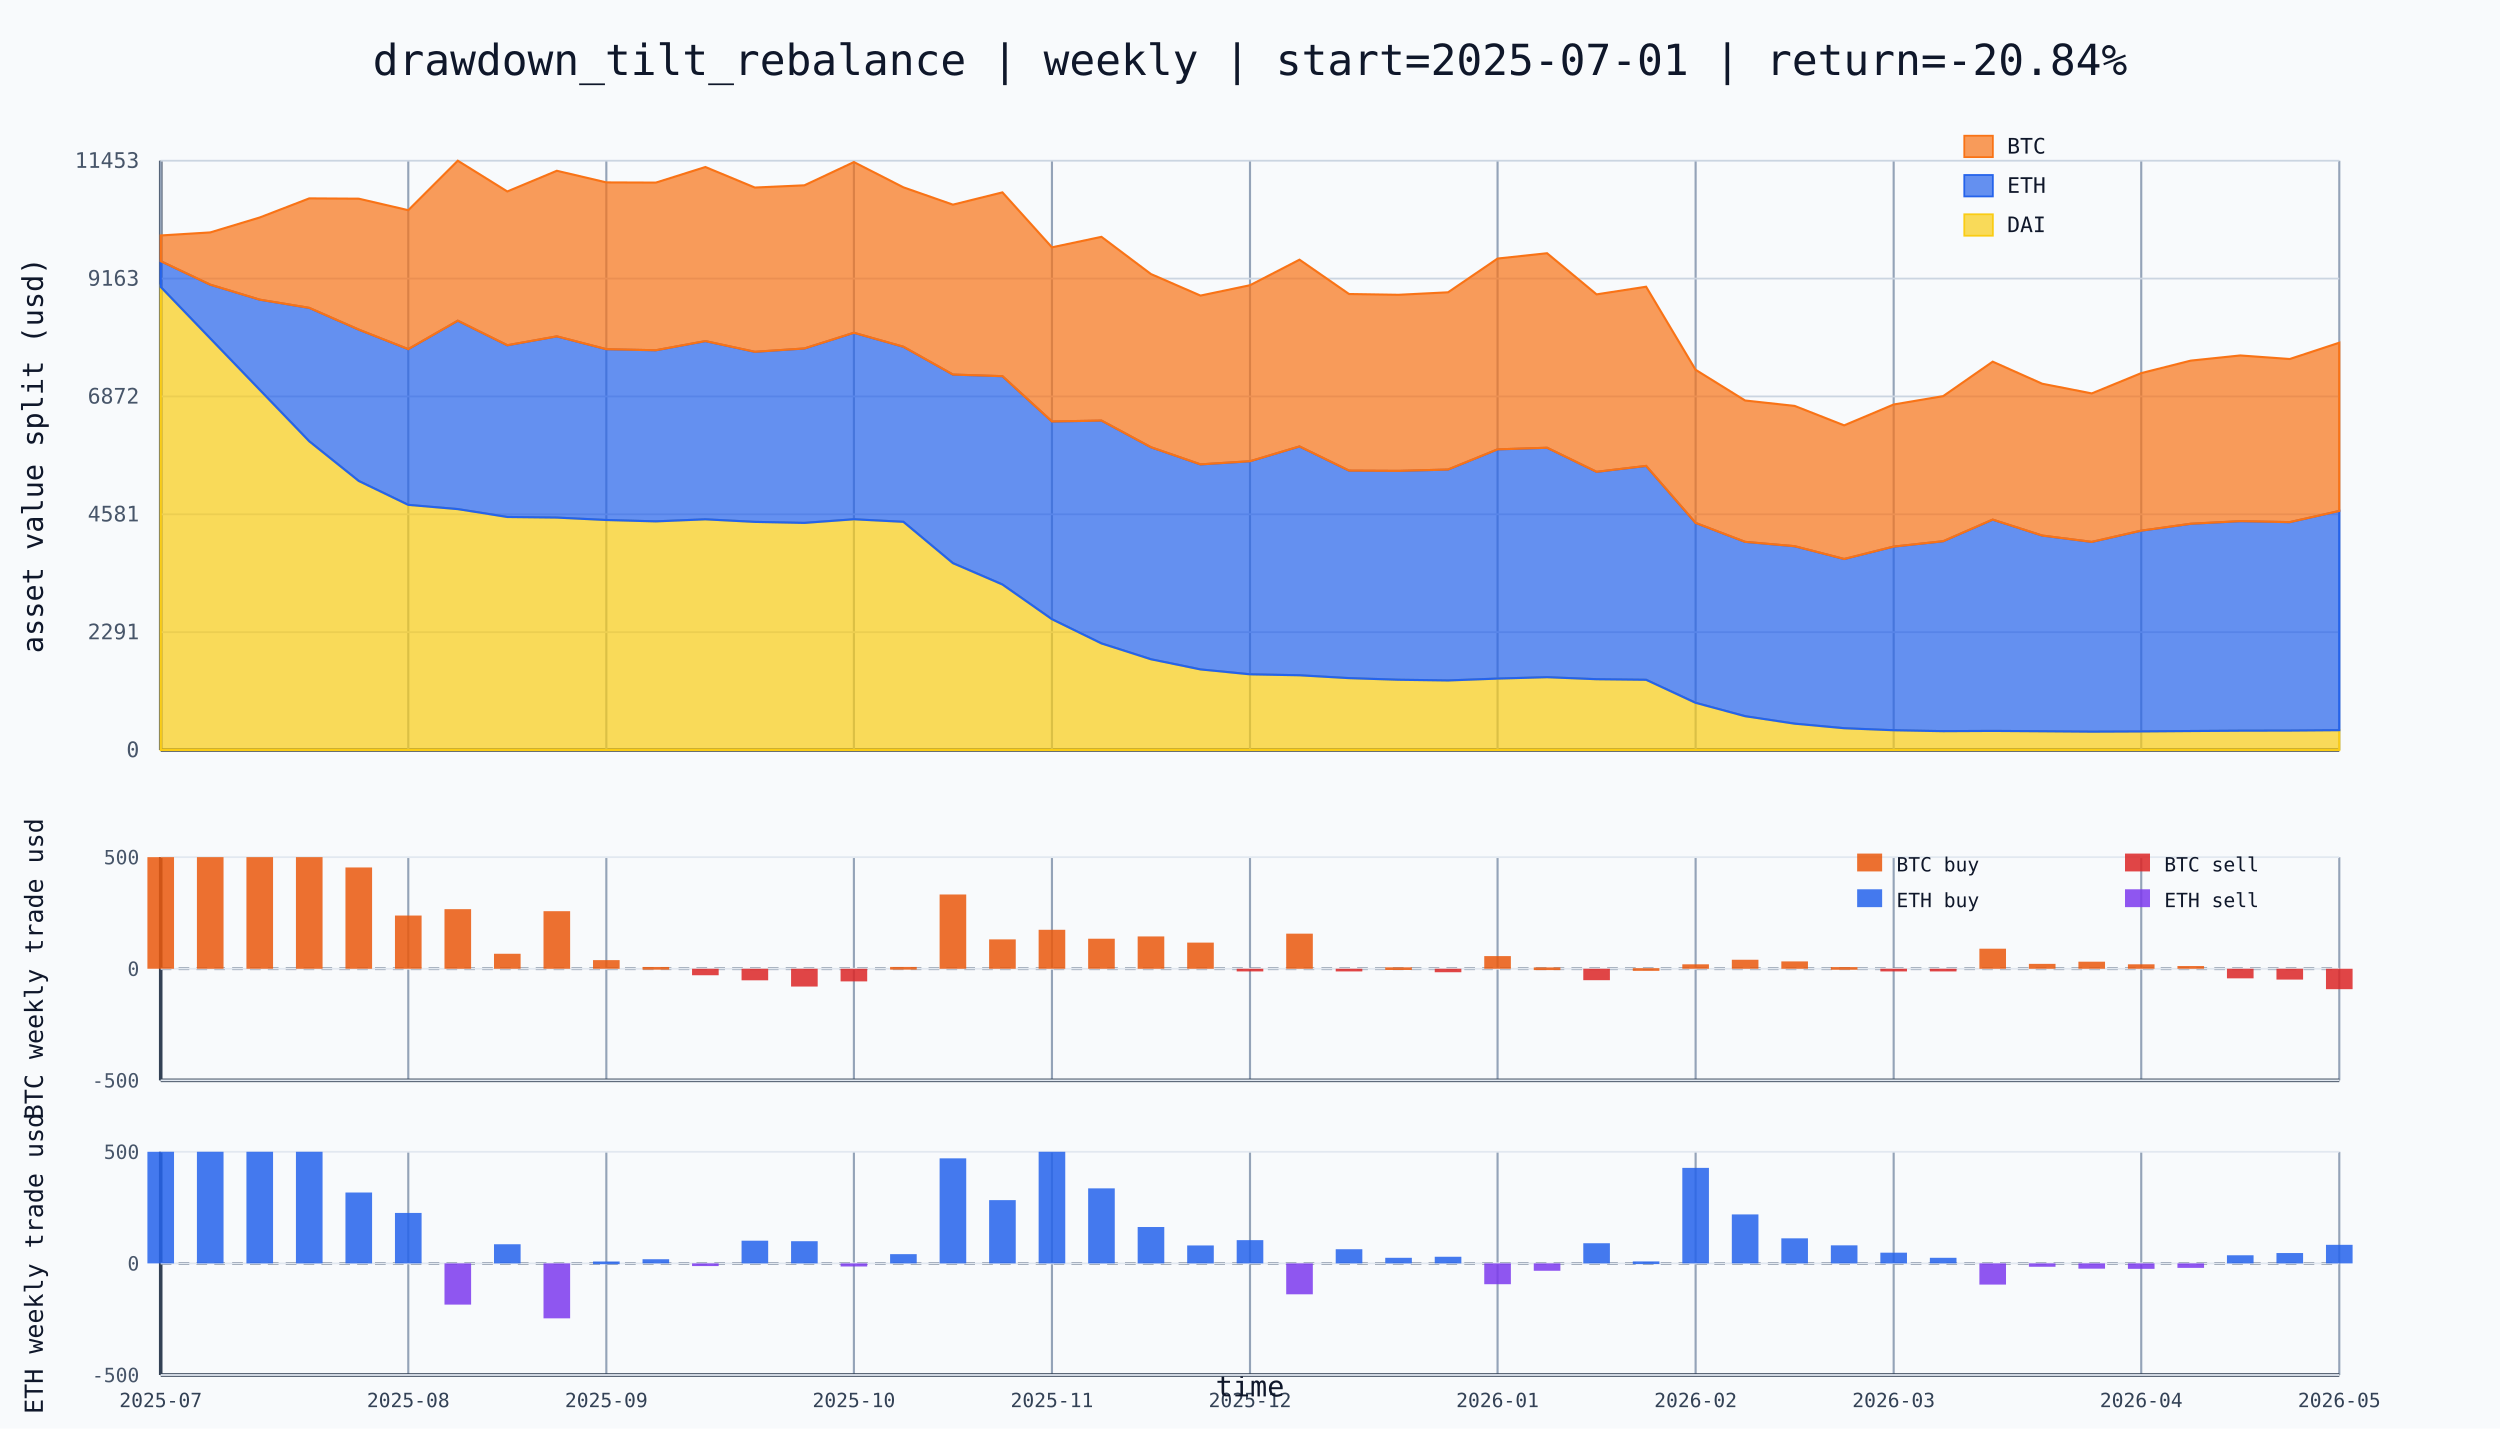
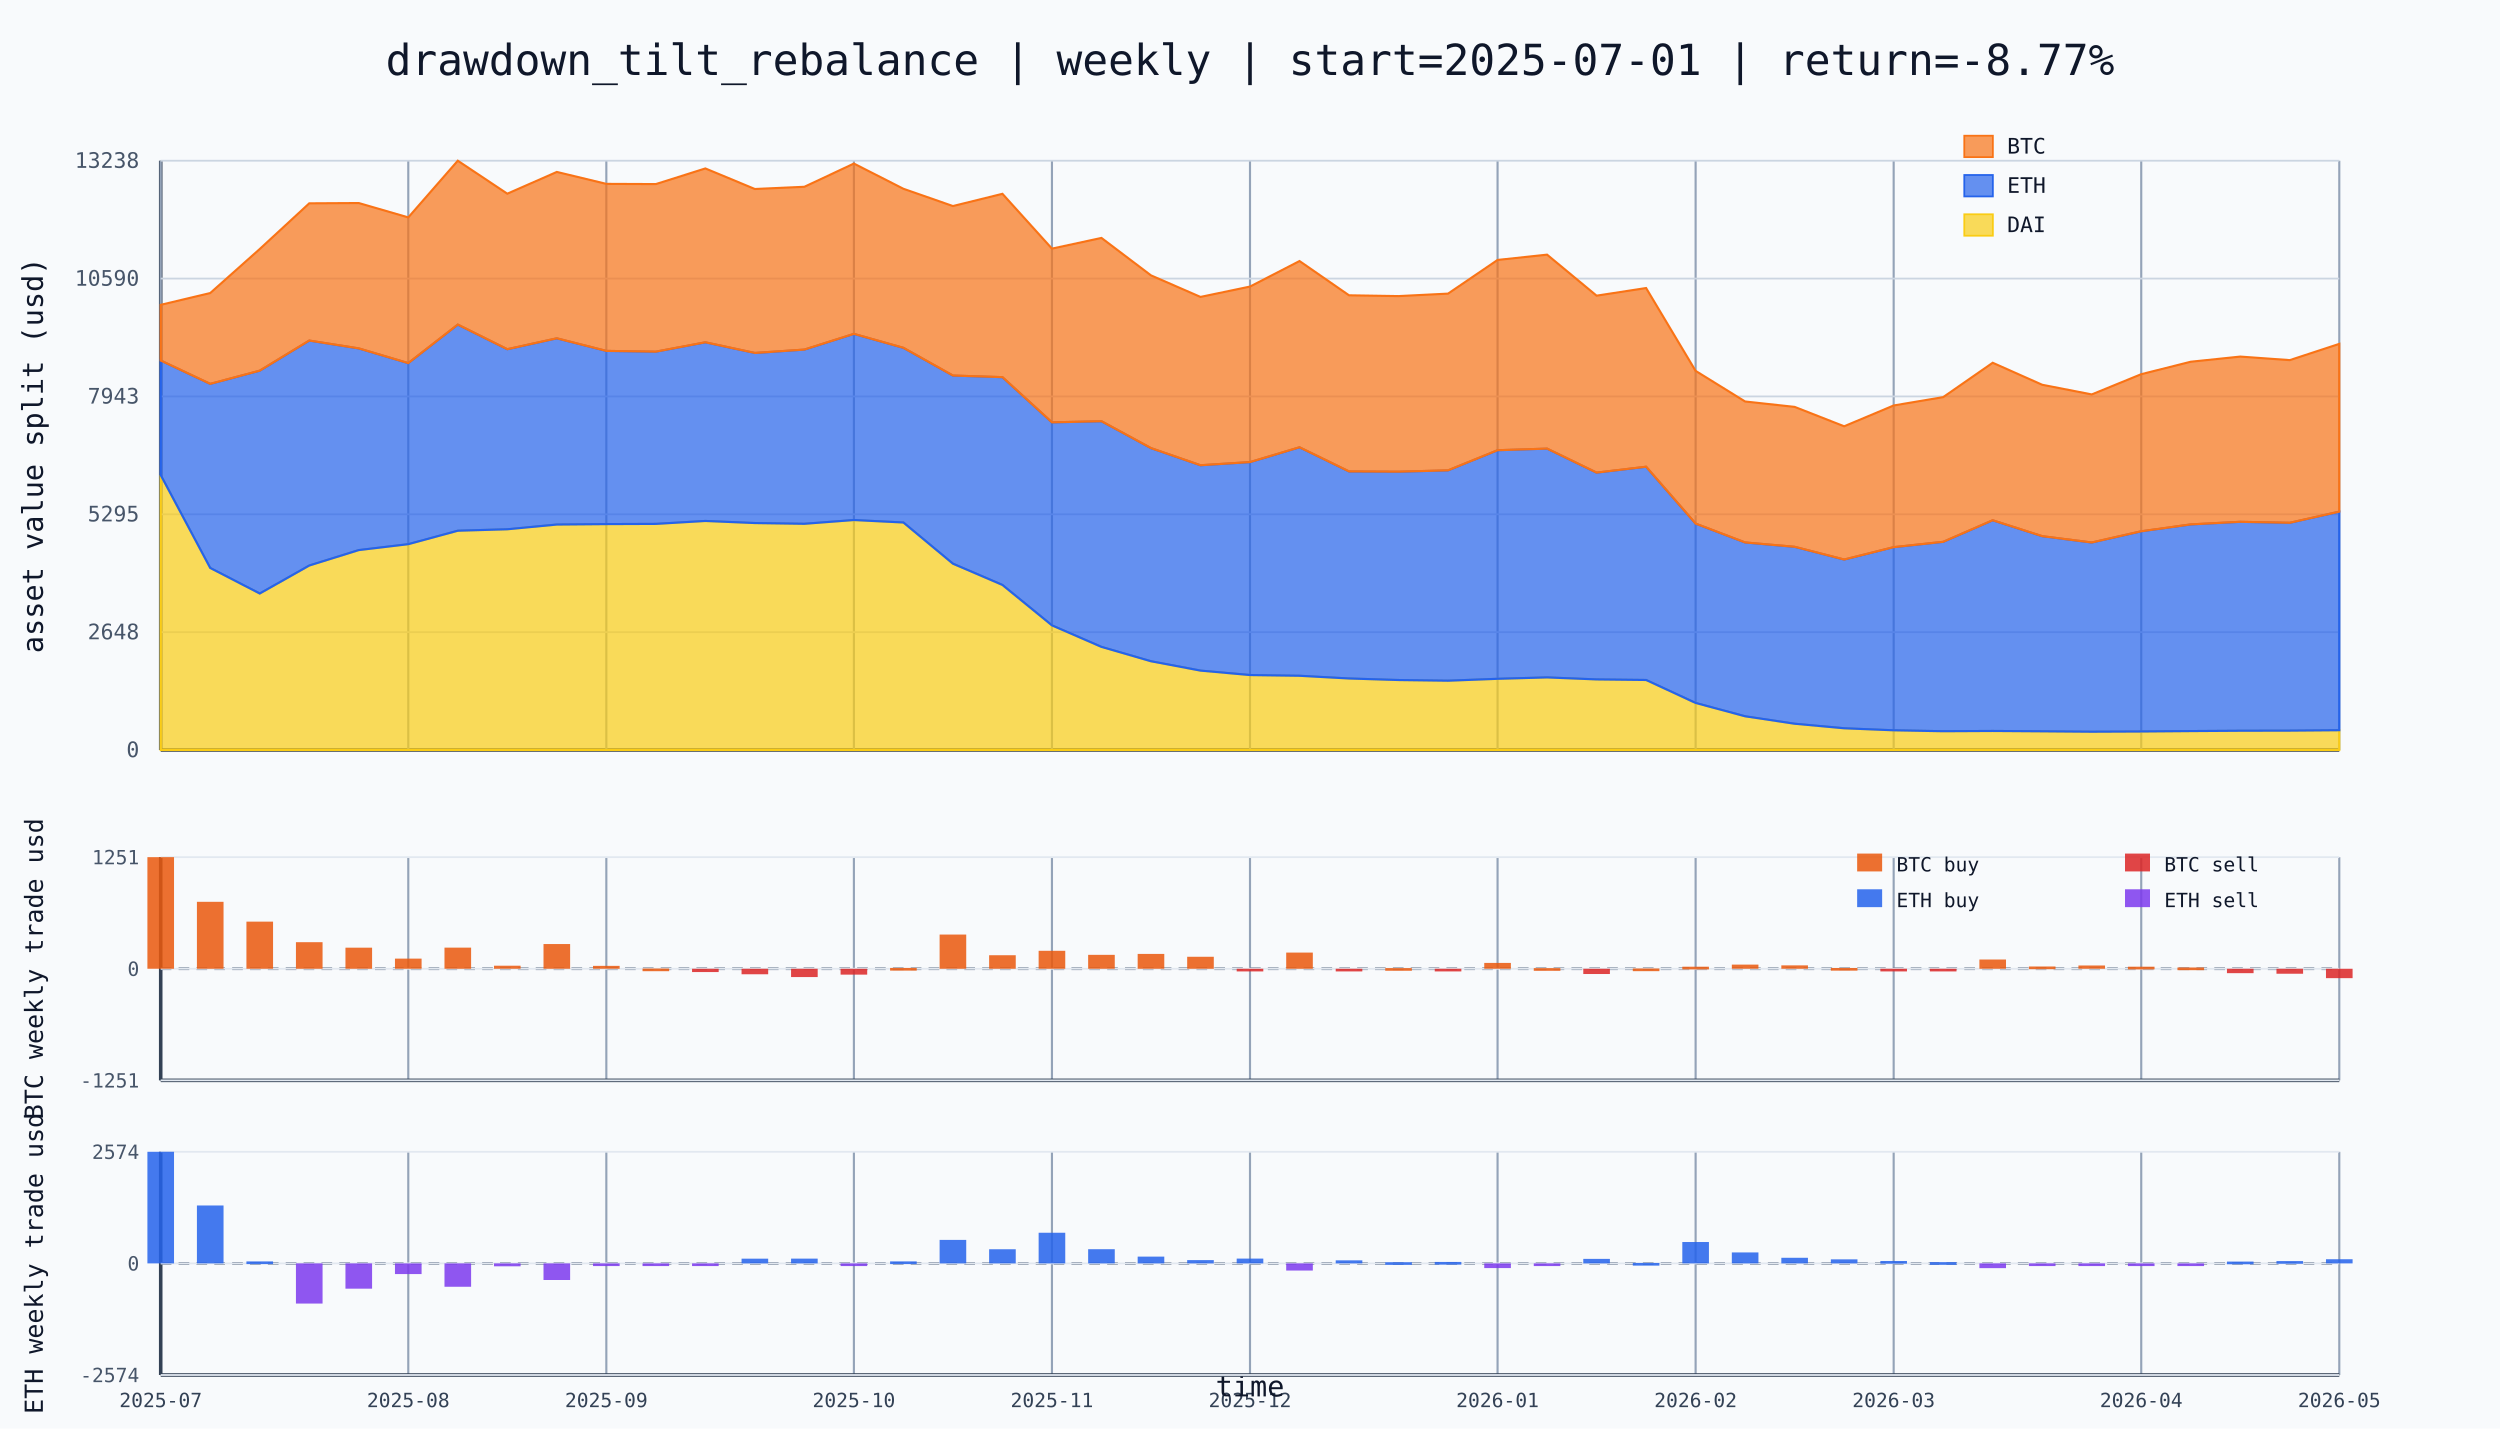
<svg xmlns="http://www.w3.org/2000/svg" width="1400" height="800">
  <rect width="1400" height="800" fill="#f8fafc" />
-   <text x="700.0" y="42" text-anchor="middle" font-family="monospace" font-size="24" fill="#0f172a">drawdown_tilt_rebalance | weekly | start=2025-07-01 | return=-20.84%</text>
+   <text x="700.0" y="42" text-anchor="middle" font-family="monospace" font-size="24" fill="#0f172a">drawdown_tilt_rebalance | weekly | start=2025-07-01 | return=-8.77%</text>
  <line x1="90" y1="420" x2="1310" y2="420" stroke="#334155" stroke-width="2" />
  <line x1="90" y1="90" x2="90" y2="420" stroke="#334155" stroke-width="2" />
  <line x1="90.0" y1="420" x2="90.0" y2="90" stroke="#94a3b8" stroke-width="1.2" />
  <line x1="90.0" y1="605" x2="90.0" y2="480" stroke="#94a3b8" stroke-width="1.2" />
  <line x1="90.0" y1="770" x2="90.0" y2="645" stroke="#94a3b8" stroke-width="1.2" />
  <text x="90.0" y="788" text-anchor="middle" font-family="monospace" font-size="11" fill="#334155">2025-07</text>
  <line x1="228.636" y1="420" x2="228.636" y2="90" stroke="#94a3b8" stroke-width="1.2" />
  <line x1="228.636" y1="605" x2="228.636" y2="480" stroke="#94a3b8" stroke-width="1.2" />
  <line x1="228.636" y1="770" x2="228.636" y2="645" stroke="#94a3b8" stroke-width="1.2" />
  <text x="228.636" y="788" text-anchor="middle" font-family="monospace" font-size="11" fill="#334155">2025-08</text>
  <line x1="339.545" y1="420" x2="339.545" y2="90" stroke="#94a3b8" stroke-width="1.2" />
  <line x1="339.545" y1="605" x2="339.545" y2="480" stroke="#94a3b8" stroke-width="1.2" />
  <line x1="339.545" y1="770" x2="339.545" y2="645" stroke="#94a3b8" stroke-width="1.2" />
  <text x="339.545" y="788" text-anchor="middle" font-family="monospace" font-size="11" fill="#334155">2025-09</text>
  <line x1="478.182" y1="420" x2="478.182" y2="90" stroke="#94a3b8" stroke-width="1.2" />
  <line x1="478.182" y1="605" x2="478.182" y2="480" stroke="#94a3b8" stroke-width="1.2" />
  <line x1="478.182" y1="770" x2="478.182" y2="645" stroke="#94a3b8" stroke-width="1.2" />
  <text x="478.182" y="788" text-anchor="middle" font-family="monospace" font-size="11" fill="#334155">2025-10</text>
  <line x1="589.091" y1="420" x2="589.091" y2="90" stroke="#94a3b8" stroke-width="1.2" />
  <line x1="589.091" y1="605" x2="589.091" y2="480" stroke="#94a3b8" stroke-width="1.2" />
  <line x1="589.091" y1="770" x2="589.091" y2="645" stroke="#94a3b8" stroke-width="1.2" />
  <text x="589.091" y="788" text-anchor="middle" font-family="monospace" font-size="11" fill="#334155">2025-11</text>
  <line x1="700.0" y1="420" x2="700.0" y2="90" stroke="#94a3b8" stroke-width="1.2" />
  <line x1="700.0" y1="605" x2="700.0" y2="480" stroke="#94a3b8" stroke-width="1.2" />
  <line x1="700.0" y1="770" x2="700.0" y2="645" stroke="#94a3b8" stroke-width="1.2" />
  <text x="700.0" y="788" text-anchor="middle" font-family="monospace" font-size="11" fill="#334155">2025-12</text>
  <line x1="838.636" y1="420" x2="838.636" y2="90" stroke="#94a3b8" stroke-width="1.2" />
  <line x1="838.636" y1="605" x2="838.636" y2="480" stroke="#94a3b8" stroke-width="1.2" />
  <line x1="838.636" y1="770" x2="838.636" y2="645" stroke="#94a3b8" stroke-width="1.2" />
  <text x="838.636" y="788" text-anchor="middle" font-family="monospace" font-size="11" fill="#334155">2026-01</text>
  <line x1="949.545" y1="420" x2="949.545" y2="90" stroke="#94a3b8" stroke-width="1.2" />
  <line x1="949.545" y1="605" x2="949.545" y2="480" stroke="#94a3b8" stroke-width="1.2" />
  <line x1="949.545" y1="770" x2="949.545" y2="645" stroke="#94a3b8" stroke-width="1.2" />
  <text x="949.545" y="788" text-anchor="middle" font-family="monospace" font-size="11" fill="#334155">2026-02</text>
  <line x1="1060.455" y1="420" x2="1060.455" y2="90" stroke="#94a3b8" stroke-width="1.2" />
  <line x1="1060.455" y1="605" x2="1060.455" y2="480" stroke="#94a3b8" stroke-width="1.2" />
  <line x1="1060.455" y1="770" x2="1060.455" y2="645" stroke="#94a3b8" stroke-width="1.2" />
  <text x="1060.455" y="788" text-anchor="middle" font-family="monospace" font-size="11" fill="#334155">2026-03</text>
  <line x1="1199.091" y1="420" x2="1199.091" y2="90" stroke="#94a3b8" stroke-width="1.2" />
  <line x1="1199.091" y1="605" x2="1199.091" y2="480" stroke="#94a3b8" stroke-width="1.2" />
  <line x1="1199.091" y1="770" x2="1199.091" y2="645" stroke="#94a3b8" stroke-width="1.2" />
  <text x="1199.091" y="788" text-anchor="middle" font-family="monospace" font-size="11" fill="#334155">2026-04</text>
  <line x1="1310.0" y1="420" x2="1310.0" y2="90" stroke="#94a3b8" stroke-width="1.2" />
  <line x1="1310.0" y1="605" x2="1310.0" y2="480" stroke="#94a3b8" stroke-width="1.2" />
  <line x1="1310.0" y1="770" x2="1310.0" y2="645" stroke="#94a3b8" stroke-width="1.2" />
  <text x="1310.0" y="788" text-anchor="middle" font-family="monospace" font-size="11" fill="#334155">2026-05</text>
  <line x1="90" y1="420.0" x2="1310" y2="420.0" stroke="#cbd5e1" stroke-width="1" />
  <text x="78" y="424.0" text-anchor="end" font-family="monospace" font-size="12" fill="#475569">0</text>
  <line x1="90" y1="354.0" x2="1310" y2="354.0" stroke="#cbd5e1" stroke-width="1" />
-   <text x="78" y="358.0" text-anchor="end" font-family="monospace" font-size="12" fill="#475569">2291</text>
+   <text x="78" y="358.0" text-anchor="end" font-family="monospace" font-size="12" fill="#475569">2648</text>
  <line x1="90" y1="288.0" x2="1310" y2="288.0" stroke="#cbd5e1" stroke-width="1" />
-   <text x="78" y="292.0" text-anchor="end" font-family="monospace" font-size="12" fill="#475569">4581</text>
+   <text x="78" y="292.0" text-anchor="end" font-family="monospace" font-size="12" fill="#475569">5295</text>
  <line x1="90" y1="222.0" x2="1310" y2="222.0" stroke="#cbd5e1" stroke-width="1" />
-   <text x="78" y="226.0" text-anchor="end" font-family="monospace" font-size="12" fill="#475569">6872</text>
+   <text x="78" y="226.0" text-anchor="end" font-family="monospace" font-size="12" fill="#475569">7943</text>
  <line x1="90" y1="156.0" x2="1310" y2="156.0" stroke="#cbd5e1" stroke-width="1" />
-   <text x="78" y="160.0" text-anchor="end" font-family="monospace" font-size="12" fill="#475569">9163</text>
+   <text x="78" y="160.0" text-anchor="end" font-family="monospace" font-size="12" fill="#475569">10590</text>
  <line x1="90" y1="90.0" x2="1310" y2="90.0" stroke="#cbd5e1" stroke-width="1" />
-   <text x="78" y="94.0" text-anchor="end" font-family="monospace" font-size="12" fill="#475569">11453</text>
-   <polygon points="90.0,160.683 117.727,189.496 145.455,218.309 173.182,247.122 200.909,269.347 228.636,282.729 256.364,285.101 284.091,289.507 311.818,289.844 339.545,291.202 367.273,291.969 395.0,290.819 422.727,292.257 450.455,292.823 478.182,290.79 505.909,292.219 533.636,315.364 561.364,327.321 589.091,346.757 616.818,360.319 644.545,369.186 672.273,374.876 700.0,377.614 727.727,378.154 755.455,379.749 783.182,380.656 810.909,381.061 838.636,380.007 866.364,379.227 894.091,380.352 921.818,380.682 949.545,393.585 977.273,401.068 1005.0,405.252 1032.727,407.798 1060.455,408.936 1088.182,409.456 1115.909,409.308 1143.636,409.504 1171.364,409.735 1199.091,409.606 1226.818,409.377 1254.545,409.186 1282.273,409.126 1310.0,408.888 1310.0,420.0 1282.273,420.0 1254.545,420.0 1226.818,420.0 1199.091,420.0 1171.364,420.0 1143.636,420.0 1115.909,420.0 1088.182,420.0 1060.455,420.0 1032.727,420.0 1005.0,420.0 977.273,420.0 949.545,420.0 921.818,420.0 894.091,420.0 866.364,420.0 838.636,420.0 810.909,420.0 783.182,420.0 755.455,420.0 727.727,420.0 700.0,420.0 672.273,420.0 644.545,420.0 616.818,420.0 589.091,420.0 561.364,420.0 533.636,420.0 505.909,420.0 478.182,420.0 450.455,420.0 422.727,420.0 395.0,420.0 367.273,420.0 339.545,420.0 311.818,420.0 284.091,420.0 256.364,420.0 228.636,420.0 200.909,420.0 173.182,420.0 145.455,420.0 117.727,420.0 90.0,420.0" fill="#facc15" fill-opacity="0.70" stroke="#facc15" stroke-width="1.2" />
-   <polygon points="90.0,146.276 117.727,159.418 145.455,167.83 173.182,172.414 200.909,184.596 228.636,195.527 256.364,179.598 284.091,193.347 311.818,188.374 339.545,195.552 367.273,196.151 395.0,191.026 422.727,197.014 450.455,195.155 478.182,186.366 505.909,194.191 533.636,209.758 561.364,210.668 589.091,236.039 616.818,235.524 644.545,250.463 672.273,260.058 700.0,258.299 727.727,250.015 755.455,263.55 783.182,263.7 810.909,262.95 838.636,251.654 866.364,250.745 894.091,264.225 921.818,260.921 949.545,292.859 977.273,303.449 1005.0,305.888 1032.727,313.037 1060.455,306.091 1088.182,303.092 1115.909,290.994 1143.636,299.919 1171.364,303.472 1199.091,297.172 1226.818,293.311 1254.545,291.851 1282.273,292.404 1310.0,286.138 1310.0,408.888 1282.273,409.126 1254.545,409.186 1226.818,409.377 1199.091,409.606 1171.364,409.735 1143.636,409.504 1115.909,409.308 1088.182,409.456 1060.455,408.936 1032.727,407.798 1005.0,405.252 977.273,401.068 949.545,393.585 921.818,380.682 894.091,380.352 866.364,379.227 838.636,380.007 810.909,381.061 783.182,380.656 755.455,379.749 727.727,378.154 700.0,377.614 672.273,374.876 644.545,369.186 616.818,360.319 589.091,346.757 561.364,327.321 533.636,315.364 505.909,292.219 478.182,290.79 450.455,292.823 422.727,292.257 395.0,290.819 367.273,291.969 339.545,291.202 311.818,289.844 284.091,289.507 256.364,285.101 228.636,282.729 200.909,269.347 173.182,247.122 145.455,218.309 117.727,189.496 90.0,160.683" fill="#2563eb" fill-opacity="0.70" stroke="#2563eb" stroke-width="1.2" />
-   <polygon points="90.0,131.87 117.727,130.162 145.455,121.798 173.182,111.099 200.909,111.275 228.636,117.713 256.364,90.0 284.091,107.228 311.818,95.639 339.545,102.153 367.273,102.268 395.0,93.536 422.727,105.034 450.455,103.789 478.182,90.764 505.909,104.911 533.636,114.609 561.364,107.738 589.091,138.507 616.818,132.634 644.545,153.485 672.273,165.54 700.0,159.733 727.727,145.427 755.455,164.653 783.182,165.096 810.909,163.705 838.636,144.798 866.364,141.82 894.091,164.855 921.818,160.57 949.545,207.087 977.273,224.289 1005.0,227.318 1032.727,238.208 1060.455,226.524 1088.182,221.835 1115.909,202.534 1143.636,214.895 1171.364,220.323 1199.091,208.954 1226.818,201.959 1254.545,199.066 1282.273,201.054 1310.0,191.93 1310.0,286.138 1282.273,292.404 1254.545,291.851 1226.818,293.311 1199.091,297.172 1171.364,303.472 1143.636,299.919 1115.909,290.994 1088.182,303.092 1060.455,306.091 1032.727,313.037 1005.0,305.888 977.273,303.449 949.545,292.859 921.818,260.921 894.091,264.225 866.364,250.745 838.636,251.654 810.909,262.95 783.182,263.7 755.455,263.55 727.727,250.015 700.0,258.299 672.273,260.058 644.545,250.463 616.818,235.524 589.091,236.039 561.364,210.668 533.636,209.758 505.909,194.191 478.182,186.366 450.455,195.155 422.727,197.014 395.0,191.026 367.273,196.151 339.545,195.552 311.818,188.374 284.091,193.347 256.364,179.598 228.636,195.527 200.909,184.596 173.182,172.414 145.455,167.83 117.727,159.418 90.0,146.276" fill="#f97316" fill-opacity="0.70" stroke="#f97316" stroke-width="1.2" />
+   <text x="78" y="94.0" text-anchor="end" font-family="monospace" font-size="12" fill="#475569">13238</text>
+   <polygon points="90.0,266.063 117.727,318.062 145.455,332.372 173.182,316.701 200.909,308.053 228.636,304.745 256.364,297.21 284.091,296.39 311.818,293.747 339.545,293.496 367.273,293.38 395.0,291.739 422.727,292.909 450.455,293.329 478.182,291.219 505.909,292.6 533.636,315.662 561.364,327.575 589.091,350.214 616.818,362.262 644.545,370.303 672.273,375.541 700.0,378.03 727.727,378.434 755.455,379.952 783.182,380.817 810.909,381.198 838.636,380.136 866.364,379.351 894.091,380.47 921.818,380.796 949.545,393.661 977.273,401.123 1005.0,405.294 1032.727,407.833 1060.455,408.967 1088.182,409.486 1115.909,409.338 1143.636,409.534 1171.364,409.764 1199.091,409.635 1226.818,409.407 1254.545,409.217 1282.273,409.157 1310.0,408.919 1310.0,420.0 1282.273,420.0 1254.545,420.0 1226.818,420.0 1199.091,420.0 1171.364,420.0 1143.636,420.0 1115.909,420.0 1088.182,420.0 1060.455,420.0 1032.727,420.0 1005.0,420.0 977.273,420.0 949.545,420.0 921.818,420.0 894.091,420.0 866.364,420.0 838.636,420.0 810.909,420.0 783.182,420.0 755.455,420.0 727.727,420.0 700.0,420.0 672.273,420.0 644.545,420.0 616.818,420.0 589.091,420.0 561.364,420.0 533.636,420.0 505.909,420.0 478.182,420.0 450.455,420.0 422.727,420.0 395.0,420.0 367.273,420.0 339.545,420.0 311.818,420.0 284.091,420.0 256.364,420.0 228.636,420.0 200.909,420.0 173.182,420.0 145.455,420.0 117.727,420.0 90.0,420.0" fill="#facc15" fill-opacity="0.70" stroke="#facc15" stroke-width="1.2" />
+   <polygon points="90.0,201.895 117.727,214.965 145.455,207.582 173.182,190.721 200.909,195.106 228.636,203.351 256.364,181.787 284.091,195.563 311.818,189.462 339.545,196.503 367.273,196.937 395.0,191.697 422.727,197.654 450.455,195.772 478.182,186.979 505.909,194.781 533.636,210.306 561.364,211.21 589.091,236.516 616.818,235.894 644.545,250.942 672.273,260.545 700.0,258.776 727.727,250.487 755.455,263.999 783.182,264.147 810.909,263.398 838.636,252.132 866.364,251.225 894.091,264.668 921.818,261.372 949.545,293.22 977.273,303.78 1005.0,306.213 1032.727,313.341 1060.455,306.415 1088.182,303.425 1115.909,291.361 1143.636,300.26 1171.364,303.803 1199.091,297.521 1226.818,293.672 1254.545,292.215 1282.273,292.767 1310.0,286.518 1310.0,408.919 1282.273,409.157 1254.545,409.217 1226.818,409.407 1199.091,409.635 1171.364,409.764 1143.636,409.534 1115.909,409.338 1088.182,409.486 1060.455,408.967 1032.727,407.833 1005.0,405.294 977.273,401.123 949.545,393.661 921.818,380.796 894.091,380.47 866.364,379.351 838.636,380.136 810.909,381.198 783.182,380.817 755.455,379.952 727.727,378.434 700.0,378.03 672.273,375.541 644.545,370.303 616.818,362.262 589.091,350.214 561.364,327.575 533.636,315.662 505.909,292.6 478.182,291.219 450.455,293.329 422.727,292.909 395.0,291.739 367.273,293.38 339.545,293.496 311.818,293.747 284.091,296.39 256.364,297.21 228.636,304.745 200.909,308.053 173.182,316.701 145.455,332.372 117.727,318.062 90.0,266.063" fill="#2563eb" fill-opacity="0.70" stroke="#2563eb" stroke-width="1.2" />
+   <polygon points="90.0,170.709 117.727,164.117 145.455,139.451 173.182,113.87 200.909,113.705 228.636,121.756 256.364,90.0 284.091,108.471 311.818,96.29 339.545,102.974 367.273,103.093 395.0,94.335 422.727,105.847 450.455,104.605 478.182,91.601 505.909,105.719 533.636,115.395 561.364,108.541 589.091,139.233 616.818,133.246 644.545,154.209 672.273,166.283 700.0,160.486 727.727,146.19 755.455,165.38 783.182,165.822 810.909,164.435 838.636,145.578 866.364,142.609 894.091,165.579 921.818,161.306 949.545,207.692 977.273,224.845 1005.0,227.866 1032.727,238.725 1060.455,227.074 1088.182,222.398 1115.909,203.152 1143.636,215.478 1171.364,220.89 1199.091,209.554 1226.818,202.579 1254.545,199.694 1282.273,201.677 1310.0,192.578 1310.0,286.518 1282.273,292.767 1254.545,292.215 1226.818,293.672 1199.091,297.521 1171.364,303.803 1143.636,300.26 1115.909,291.361 1088.182,303.425 1060.455,306.415 1032.727,313.341 1005.0,306.213 977.273,303.78 949.545,293.22 921.818,261.372 894.091,264.668 866.364,251.225 838.636,252.132 810.909,263.398 783.182,264.147 755.455,263.999 727.727,250.487 700.0,258.776 672.273,260.545 644.545,250.942 616.818,235.894 589.091,236.516 561.364,211.21 533.636,210.306 505.909,194.781 478.182,186.979 450.455,195.772 422.727,197.654 395.0,191.697 367.273,196.937 339.545,196.503 311.818,189.462 284.091,195.563 256.364,181.787 228.636,203.351 200.909,195.106 173.182,190.721 145.455,207.582 117.727,214.965 90.0,201.895" fill="#f97316" fill-opacity="0.70" stroke="#f97316" stroke-width="1.2" />
  <rect x="1100" y="76" width="16" height="12" fill="#f97316" fill-opacity="0.70" stroke="#f97316" />
  <text x="1124" y="86" font-family="monospace" font-size="12" fill="#0f172a">BTC</text>
  <rect x="1100" y="98" width="16" height="12" fill="#2563eb" fill-opacity="0.70" stroke="#2563eb" />
  <text x="1124" y="108" font-family="monospace" font-size="12" fill="#0f172a">ETH</text>
  <rect x="1100" y="120" width="16" height="12" fill="#facc15" fill-opacity="0.70" stroke="#facc15" />
  <text x="1124" y="130" font-family="monospace" font-size="12" fill="#0f172a">DAI</text>
  <text x="700.0" y="782" text-anchor="middle" font-family="monospace" font-size="16" fill="#0f172a">time</text>
  <text x="24" y="255.0" transform="rotate(-90 24,255.0)" text-anchor="middle" font-family="monospace" font-size="16" fill="#0f172a">asset value split (usd)</text>
  <line x1="90" y1="605" x2="1310" y2="605" stroke="#334155" stroke-width="2" />
  <line x1="90" y1="480" x2="90" y2="605" stroke="#334155" stroke-width="2" />
  <line x1="90" y1="542.5" x2="1310" y2="542.5" stroke="#64748b" stroke-width="1.5" stroke-dasharray="6 4" />
  <line x1="90" y1="605.0" x2="1310" y2="605.0" stroke="#e2e8f0" stroke-width="1" />
-   <text x="78" y="609.0" text-anchor="end" font-family="monospace" font-size="11" fill="#475569">-500</text>
+   <text x="78" y="609.0" text-anchor="end" font-family="monospace" font-size="11" fill="#475569">-1251</text>
  <line x1="90" y1="542.5" x2="1310" y2="542.5" stroke="#e2e8f0" stroke-width="1" />
  <text x="78" y="546.5" text-anchor="end" font-family="monospace" font-size="11" fill="#475569">0</text>
  <line x1="90" y1="480.0" x2="1310" y2="480.0" stroke="#e2e8f0" stroke-width="1" />
-   <text x="78" y="484.0" text-anchor="end" font-family="monospace" font-size="11" fill="#475569">500</text>
+   <text x="78" y="484.0" text-anchor="end" font-family="monospace" font-size="11" fill="#475569">1251</text>
  <rect x="82.544" y="480.0" width="14.911" height="62.5" fill="#ea580c" opacity="0.85" />
-   <rect x="110.272" y="480.0" width="14.911" height="62.5" fill="#ea580c" opacity="0.85" />
-   <rect x="137.999" y="480.0" width="14.911" height="62.5" fill="#ea580c" opacity="0.85" />
-   <rect x="165.726" y="480.0" width="14.911" height="62.5" fill="#ea580c" opacity="0.85" />
-   <rect x="193.454" y="485.777" width="14.911" height="56.723" fill="#ea580c" opacity="0.85" />
-   <rect x="221.181" y="512.7" width="14.911" height="29.8" fill="#ea580c" opacity="0.85" />
-   <rect x="248.908" y="509.128" width="14.911" height="33.372" fill="#ea580c" opacity="0.85" />
-   <rect x="276.635" y="534.107" width="14.911" height="8.393" fill="#ea580c" opacity="0.85" />
-   <rect x="304.363" y="510.266" width="14.911" height="32.234" fill="#ea580c" opacity="0.85" />
-   <rect x="332.09" y="537.672" width="14.911" height="4.828" fill="#ea580c" opacity="0.85" />
-   <rect x="359.817" y="541.501" width="14.911" height="1.5" fill="#ea580c" opacity="0.85" />
-   <rect x="387.544" y="542.5" width="14.911" height="3.638" fill="#dc2626" opacity="0.85" />
-   <rect x="415.272" y="542.5" width="14.911" height="6.476" fill="#dc2626" opacity="0.85" />
-   <rect x="442.999" y="542.5" width="14.911" height="9.968" fill="#dc2626" opacity="0.85" />
-   <rect x="470.726" y="542.5" width="14.911" height="7.082" fill="#dc2626" opacity="0.85" />
-   <rect x="498.454" y="541.48" width="14.911" height="1.5" fill="#ea580c" opacity="0.85" />
-   <rect x="526.181" y="500.916" width="14.911" height="41.584" fill="#ea580c" opacity="0.85" />
-   <rect x="553.908" y="526.055" width="14.911" height="16.445" fill="#ea580c" opacity="0.85" />
-   <rect x="581.635" y="520.68" width="14.911" height="21.82" fill="#ea580c" opacity="0.85" />
-   <rect x="609.363" y="525.683" width="14.911" height="16.817" fill="#ea580c" opacity="0.85" />
-   <rect x="637.09" y="524.407" width="14.911" height="18.093" fill="#ea580c" opacity="0.85" />
-   <rect x="664.817" y="527.859" width="14.911" height="14.641" fill="#ea580c" opacity="0.85" />
+   <rect x="110.272" y="505.016" width="14.911" height="37.484" fill="#ea580c" opacity="0.85" />
+   <rect x="137.999" y="516.115" width="14.911" height="26.385" fill="#ea580c" opacity="0.85" />
+   <rect x="165.726" y="527.626" width="14.911" height="14.874" fill="#ea580c" opacity="0.85" />
+   <rect x="193.454" y="530.698" width="14.911" height="11.802" fill="#ea580c" opacity="0.85" />
+   <rect x="221.181" y="536.824" width="14.911" height="5.676" fill="#ea580c" opacity="0.85" />
+   <rect x="248.908" y="530.673" width="14.911" height="11.827" fill="#ea580c" opacity="0.85" />
+   <rect x="276.635" y="540.795" width="14.911" height="1.705" fill="#ea580c" opacity="0.85" />
+   <rect x="304.363" y="528.662" width="14.911" height="13.838" fill="#ea580c" opacity="0.85" />
+   <rect x="332.09" y="540.884" width="14.911" height="1.616" fill="#ea580c" opacity="0.85" />
+   <rect x="359.817" y="542.376" width="14.911" height="1.5" fill="#ea580c" opacity="0.85" />
+   <rect x="387.544" y="542.5" width="14.911" height="1.857" fill="#dc2626" opacity="0.85" />
+   <rect x="415.272" y="542.5" width="14.911" height="3.09" fill="#dc2626" opacity="0.85" />
+   <rect x="442.999" y="542.5" width="14.911" height="4.652" fill="#dc2626" opacity="0.85" />
+   <rect x="470.726" y="542.5" width="14.911" height="3.295" fill="#dc2626" opacity="0.85" />
+   <rect x="498.454" y="542.048" width="14.911" height="1.5" fill="#ea580c" opacity="0.85" />
+   <rect x="526.181" y="523.35" width="14.911" height="19.15" fill="#ea580c" opacity="0.85" />
+   <rect x="553.908" y="534.928" width="14.911" height="7.572" fill="#ea580c" opacity="0.85" />
+   <rect x="581.635" y="532.45" width="14.911" height="10.05" fill="#ea580c" opacity="0.85" />
+   <rect x="609.363" y="534.71" width="14.911" height="7.79" fill="#ea580c" opacity="0.85" />
+   <rect x="637.09" y="534.195" width="14.911" height="8.305" fill="#ea580c" opacity="0.85" />
+   <rect x="664.817" y="535.789" width="14.911" height="6.711" fill="#ea580c" opacity="0.85" />
  <rect x="692.544" y="542.5" width="14.911" height="1.5" fill="#dc2626" opacity="0.85" />
-   <rect x="720.272" y="522.847" width="14.911" height="19.653" fill="#ea580c" opacity="0.85" />
+   <rect x="720.272" y="533.445" width="14.911" height="9.055" fill="#ea580c" opacity="0.85" />
  <rect x="747.999" y="542.5" width="14.911" height="1.5" fill="#dc2626" opacity="0.85" />
-   <rect x="775.726" y="541.699" width="14.911" height="1.5" fill="#ea580c" opacity="0.85" />
-   <rect x="803.454" y="542.5" width="14.911" height="1.956" fill="#dc2626" opacity="0.85" />
-   <rect x="831.181" y="535.412" width="14.911" height="7.088" fill="#ea580c" opacity="0.85" />
-   <rect x="858.908" y="541.751" width="14.911" height="1.5" fill="#ea580c" opacity="0.85" />
-   <rect x="886.635" y="542.5" width="14.911" height="6.406" fill="#dc2626" opacity="0.85" />
-   <rect x="914.363" y="542.182" width="14.911" height="1.5" fill="#ea580c" opacity="0.85" />
-   <rect x="942.09" y="540.014" width="14.911" height="2.486" fill="#ea580c" opacity="0.85" />
-   <rect x="969.817" y="537.458" width="14.911" height="5.042" fill="#ea580c" opacity="0.85" />
-   <rect x="997.544" y="538.386" width="14.911" height="4.114" fill="#ea580c" opacity="0.85" />
-   <rect x="1025.272" y="541.561" width="14.911" height="1.5" fill="#ea580c" opacity="0.85" />
+   <rect x="775.726" y="542.134" width="14.911" height="1.5" fill="#ea580c" opacity="0.85" />
+   <rect x="803.454" y="542.5" width="14.911" height="1.5" fill="#dc2626" opacity="0.85" />
+   <rect x="831.181" y="539.235" width="14.911" height="3.265" fill="#ea580c" opacity="0.85" />
+   <rect x="858.908" y="542.155" width="14.911" height="1.5" fill="#ea580c" opacity="0.85" />
+   <rect x="886.635" y="542.5" width="14.911" height="2.951" fill="#dc2626" opacity="0.85" />
+   <rect x="914.363" y="542.354" width="14.911" height="1.5" fill="#ea580c" opacity="0.85" />
+   <rect x="942.09" y="541.355" width="14.911" height="1.5" fill="#ea580c" opacity="0.85" />
+   <rect x="969.817" y="540.178" width="14.911" height="2.322" fill="#ea580c" opacity="0.85" />
+   <rect x="997.544" y="540.605" width="14.911" height="1.895" fill="#ea580c" opacity="0.85" />
+   <rect x="1025.272" y="542.067" width="14.911" height="1.5" fill="#ea580c" opacity="0.85" />
  <rect x="1052.999" y="542.5" width="14.911" height="1.5" fill="#dc2626" opacity="0.85" />
  <rect x="1080.726" y="542.5" width="14.911" height="1.5" fill="#dc2626" opacity="0.85" />
-   <rect x="1108.454" y="531.272" width="14.911" height="11.228" fill="#ea580c" opacity="0.85" />
-   <rect x="1136.181" y="539.759" width="14.911" height="2.741" fill="#ea580c" opacity="0.85" />
-   <rect x="1163.908" y="538.544" width="14.911" height="3.956" fill="#ea580c" opacity="0.85" />
-   <rect x="1191.635" y="540.01" width="14.911" height="2.49" fill="#ea580c" opacity="0.85" />
-   <rect x="1219.363" y="540.977" width="14.911" height="1.523" fill="#ea580c" opacity="0.85" />
-   <rect x="1247.09" y="542.5" width="14.911" height="5.378" fill="#dc2626" opacity="0.85" />
-   <rect x="1274.817" y="542.5" width="14.911" height="6.066" fill="#dc2626" opacity="0.85" />
-   <rect x="1302.544" y="542.5" width="14.911" height="11.434" fill="#dc2626" opacity="0.85" />
+   <rect x="1108.454" y="537.328" width="14.911" height="5.172" fill="#ea580c" opacity="0.85" />
+   <rect x="1136.181" y="541.237" width="14.911" height="1.5" fill="#ea580c" opacity="0.85" />
+   <rect x="1163.908" y="540.678" width="14.911" height="1.822" fill="#ea580c" opacity="0.85" />
+   <rect x="1191.635" y="541.353" width="14.911" height="1.5" fill="#ea580c" opacity="0.85" />
+   <rect x="1219.363" y="541.799" width="14.911" height="1.5" fill="#ea580c" opacity="0.85" />
+   <rect x="1247.09" y="542.5" width="14.911" height="2.477" fill="#dc2626" opacity="0.85" />
+   <rect x="1274.817" y="542.5" width="14.911" height="2.794" fill="#dc2626" opacity="0.85" />
+   <rect x="1302.544" y="542.5" width="14.911" height="5.267" fill="#dc2626" opacity="0.85" />
  <text x="24" y="542.5" transform="rotate(-90 24,542.5)" text-anchor="middle" font-family="monospace" font-size="14" fill="#0f172a">BTC weekly trade usd</text>
  <line x1="90" y1="770" x2="1310" y2="770" stroke="#334155" stroke-width="2" />
  <line x1="90" y1="645" x2="90" y2="770" stroke="#334155" stroke-width="2" />
  <line x1="90" y1="707.5" x2="1310" y2="707.5" stroke="#64748b" stroke-width="1.5" stroke-dasharray="6 4" />
  <line x1="90" y1="770.0" x2="1310" y2="770.0" stroke="#e2e8f0" stroke-width="1" />
-   <text x="78" y="774.0" text-anchor="end" font-family="monospace" font-size="11" fill="#475569">-500</text>
+   <text x="78" y="774.0" text-anchor="end" font-family="monospace" font-size="11" fill="#475569">-2574</text>
  <line x1="90" y1="707.5" x2="1310" y2="707.5" stroke="#e2e8f0" stroke-width="1" />
  <text x="78" y="711.5" text-anchor="end" font-family="monospace" font-size="11" fill="#475569">0</text>
  <line x1="90" y1="645.0" x2="1310" y2="645.0" stroke="#e2e8f0" stroke-width="1" />
-   <text x="78" y="649.0" text-anchor="end" font-family="monospace" font-size="11" fill="#475569">500</text>
+   <text x="78" y="649.0" text-anchor="end" font-family="monospace" font-size="11" fill="#475569">2574</text>
  <rect x="82.544" y="645.0" width="14.911" height="62.5" fill="#2563eb" opacity="0.85" />
-   <rect x="110.272" y="645.0" width="14.911" height="62.5" fill="#2563eb" opacity="0.85" />
-   <rect x="137.999" y="645.0" width="14.911" height="62.5" fill="#2563eb" opacity="0.85" />
-   <rect x="165.726" y="645.0" width="14.911" height="62.5" fill="#2563eb" opacity="0.85" />
-   <rect x="193.454" y="667.805" width="14.911" height="39.695" fill="#2563eb" opacity="0.85" />
-   <rect x="221.181" y="679.243" width="14.911" height="28.257" fill="#2563eb" opacity="0.85" />
-   <rect x="248.908" y="707.5" width="14.911" height="23.081" fill="#7c3aed" opacity="0.85" />
-   <rect x="276.635" y="696.78" width="14.911" height="10.72" fill="#2563eb" opacity="0.85" />
-   <rect x="304.363" y="707.5" width="14.911" height="30.772" fill="#7c3aed" opacity="0.85" />
-   <rect x="332.09" y="706.437" width="14.911" height="1.5" fill="#2563eb" opacity="0.85" />
-   <rect x="359.817" y="705.17" width="14.911" height="2.33" fill="#2563eb" opacity="0.85" />
+   <rect x="110.272" y="675.069" width="14.911" height="32.431" fill="#2563eb" opacity="0.85" />
+   <rect x="137.999" y="706.385" width="14.911" height="1.5" fill="#2563eb" opacity="0.85" />
+   <rect x="165.726" y="707.5" width="14.911" height="22.493" fill="#7c3aed" opacity="0.85" />
+   <rect x="193.454" y="707.5" width="14.911" height="14.16" fill="#7c3aed" opacity="0.85" />
+   <rect x="221.181" y="707.5" width="14.911" height="5.98" fill="#7c3aed" opacity="0.85" />
+   <rect x="248.908" y="707.5" width="14.911" height="13.088" fill="#7c3aed" opacity="0.85" />
+   <rect x="276.635" y="707.5" width="14.911" height="1.627" fill="#7c3aed" opacity="0.85" />
+   <rect x="304.363" y="707.5" width="14.911" height="9.3" fill="#7c3aed" opacity="0.85" />
+   <rect x="332.09" y="707.5" width="14.911" height="1.5" fill="#7c3aed" opacity="0.85" />
+   <rect x="359.817" y="707.5" width="14.911" height="1.5" fill="#7c3aed" opacity="0.85" />
  <rect x="387.544" y="707.5" width="14.911" height="1.5" fill="#7c3aed" opacity="0.85" />
-   <rect x="415.272" y="694.788" width="14.911" height="12.712" fill="#2563eb" opacity="0.85" />
-   <rect x="442.999" y="695.075" width="14.911" height="12.425" fill="#2563eb" opacity="0.85" />
-   <rect x="470.726" y="707.5" width="14.911" height="1.738" fill="#7c3aed" opacity="0.85" />
-   <rect x="498.454" y="702.324" width="14.911" height="5.176" fill="#2563eb" opacity="0.85" />
-   <rect x="526.181" y="648.673" width="14.911" height="58.827" fill="#2563eb" opacity="0.85" />
-   <rect x="553.908" y="672.073" width="14.911" height="35.427" fill="#2563eb" opacity="0.85" />
-   <rect x="581.635" y="645.0" width="14.911" height="62.5" fill="#2563eb" opacity="0.85" />
-   <rect x="609.363" y="665.479" width="14.911" height="42.021" fill="#2563eb" opacity="0.85" />
-   <rect x="637.09" y="687.127" width="14.911" height="20.373" fill="#2563eb" opacity="0.85" />
-   <rect x="664.817" y="697.454" width="14.911" height="10.046" fill="#2563eb" opacity="0.85" />
-   <rect x="692.544" y="694.479" width="14.911" height="13.021" fill="#2563eb" opacity="0.85" />
-   <rect x="720.272" y="707.5" width="14.911" height="17.31" fill="#7c3aed" opacity="0.85" />
-   <rect x="747.999" y="699.568" width="14.911" height="7.932" fill="#2563eb" opacity="0.85" />
-   <rect x="775.726" y="704.366" width="14.911" height="3.134" fill="#2563eb" opacity="0.85" />
-   <rect x="803.454" y="703.787" width="14.911" height="3.713" fill="#2563eb" opacity="0.85" />
-   <rect x="831.181" y="707.5" width="14.911" height="11.659" fill="#7c3aed" opacity="0.85" />
-   <rect x="858.908" y="707.5" width="14.911" height="4.135" fill="#7c3aed" opacity="0.85" />
-   <rect x="886.635" y="696.211" width="14.911" height="11.289" fill="#2563eb" opacity="0.85" />
-   <rect x="914.363" y="706.387" width="14.911" height="1.5" fill="#2563eb" opacity="0.85" />
-   <rect x="942.09" y="654.011" width="14.911" height="53.489" fill="#2563eb" opacity="0.85" />
-   <rect x="969.817" y="680.077" width="14.911" height="27.423" fill="#2563eb" opacity="0.85" />
-   <rect x="997.544" y="693.463" width="14.911" height="14.037" fill="#2563eb" opacity="0.85" />
-   <rect x="1025.272" y="697.393" width="14.911" height="10.107" fill="#2563eb" opacity="0.85" />
-   <rect x="1052.999" y="701.496" width="14.911" height="6.004" fill="#2563eb" opacity="0.85" />
-   <rect x="1080.726" y="704.37" width="14.911" height="3.13" fill="#2563eb" opacity="0.85" />
-   <rect x="1108.454" y="707.5" width="14.911" height="11.871" fill="#7c3aed" opacity="0.85" />
-   <rect x="1136.181" y="707.5" width="14.911" height="1.888" fill="#7c3aed" opacity="0.85" />
-   <rect x="1163.908" y="707.5" width="14.911" height="2.957" fill="#7c3aed" opacity="0.85" />
-   <rect x="1191.635" y="707.5" width="14.911" height="3.051" fill="#7c3aed" opacity="0.85" />
-   <rect x="1219.363" y="707.5" width="14.911" height="2.514" fill="#7c3aed" opacity="0.85" />
-   <rect x="1247.09" y="702.95" width="14.911" height="4.55" fill="#2563eb" opacity="0.85" />
-   <rect x="1274.817" y="701.695" width="14.911" height="5.805" fill="#2563eb" opacity="0.85" />
-   <rect x="1302.544" y="697.1" width="14.911" height="10.4" fill="#2563eb" opacity="0.85" />
+   <rect x="415.272" y="704.859" width="14.911" height="2.641" fill="#2563eb" opacity="0.85" />
+   <rect x="442.999" y="704.83" width="14.911" height="2.67" fill="#2563eb" opacity="0.85" />
+   <rect x="470.726" y="707.5" width="14.911" height="1.5" fill="#7c3aed" opacity="0.85" />
+   <rect x="498.454" y="706.375" width="14.911" height="1.5" fill="#2563eb" opacity="0.85" />
+   <rect x="526.181" y="694.344" width="14.911" height="13.156" fill="#2563eb" opacity="0.85" />
+   <rect x="553.908" y="699.577" width="14.911" height="7.923" fill="#2563eb" opacity="0.85" />
+   <rect x="581.635" y="690.333" width="14.911" height="17.167" fill="#2563eb" opacity="0.85" />
+   <rect x="609.363" y="699.552" width="14.911" height="7.948" fill="#2563eb" opacity="0.85" />
+   <rect x="637.09" y="703.704" width="14.911" height="3.796" fill="#2563eb" opacity="0.85" />
+   <rect x="664.817" y="705.66" width="14.911" height="1.84" fill="#2563eb" opacity="0.85" />
+   <rect x="692.544" y="704.812" width="14.911" height="2.688" fill="#2563eb" opacity="0.85" />
+   <rect x="720.272" y="707.5" width="14.911" height="4.007" fill="#7c3aed" opacity="0.85" />
+   <rect x="747.999" y="705.792" width="14.911" height="1.708" fill="#2563eb" opacity="0.85" />
+   <rect x="775.726" y="706.836" width="14.911" height="1.5" fill="#2563eb" opacity="0.85" />
+   <rect x="803.454" y="706.689" width="14.911" height="1.5" fill="#2563eb" opacity="0.85" />
+   <rect x="831.181" y="707.5" width="14.911" height="2.622" fill="#7c3aed" opacity="0.85" />
+   <rect x="858.908" y="707.5" width="14.911" height="1.5" fill="#7c3aed" opacity="0.85" />
+   <rect x="886.635" y="704.976" width="14.911" height="2.524" fill="#2563eb" opacity="0.85" />
+   <rect x="914.363" y="707.253" width="14.911" height="1.5" fill="#2563eb" opacity="0.85" />
+   <rect x="942.09" y="695.526" width="14.911" height="11.974" fill="#2563eb" opacity="0.85" />
+   <rect x="969.817" y="701.361" width="14.911" height="6.139" fill="#2563eb" opacity="0.85" />
+   <rect x="997.544" y="704.358" width="14.911" height="3.142" fill="#2563eb" opacity="0.85" />
+   <rect x="1025.272" y="705.237" width="14.911" height="2.263" fill="#2563eb" opacity="0.85" />
+   <rect x="1052.999" y="706.156" width="14.911" height="1.5" fill="#2563eb" opacity="0.85" />
+   <rect x="1080.726" y="706.799" width="14.911" height="1.5" fill="#2563eb" opacity="0.85" />
+   <rect x="1108.454" y="707.5" width="14.911" height="2.658" fill="#7c3aed" opacity="0.85" />
+   <rect x="1136.181" y="707.5" width="14.911" height="1.5" fill="#7c3aed" opacity="0.85" />
+   <rect x="1163.908" y="707.5" width="14.911" height="1.5" fill="#7c3aed" opacity="0.85" />
+   <rect x="1191.635" y="707.5" width="14.911" height="1.5" fill="#7c3aed" opacity="0.85" />
+   <rect x="1219.363" y="707.5" width="14.911" height="1.5" fill="#7c3aed" opacity="0.85" />
+   <rect x="1247.09" y="706.481" width="14.911" height="1.5" fill="#2563eb" opacity="0.85" />
+   <rect x="1274.817" y="706.2" width="14.911" height="1.5" fill="#2563eb" opacity="0.85" />
+   <rect x="1302.544" y="705.172" width="14.911" height="2.328" fill="#2563eb" opacity="0.85" />
  <text x="24" y="707.5" transform="rotate(-90 24,707.5)" text-anchor="middle" font-family="monospace" font-size="14" fill="#0f172a">ETH weekly trade usd</text>
  <rect x="1040" y="478" width="14" height="10" fill="#ea580c" opacity="0.85" />
  <text x="1062" y="488" font-family="monospace" font-size="11" fill="#0f172a">BTC buy</text>
  <rect x="1190" y="478" width="14" height="10" fill="#dc2626" opacity="0.85" />
  <text x="1212" y="488" font-family="monospace" font-size="11" fill="#0f172a">BTC sell</text>
  <rect x="1040" y="498" width="14" height="10" fill="#2563eb" opacity="0.85" />
  <text x="1062" y="508" font-family="monospace" font-size="11" fill="#0f172a">ETH buy</text>
  <rect x="1190" y="498" width="14" height="10" fill="#7c3aed" opacity="0.85" />
  <text x="1212" y="508" font-family="monospace" font-size="11" fill="#0f172a">ETH sell</text>
</svg>
